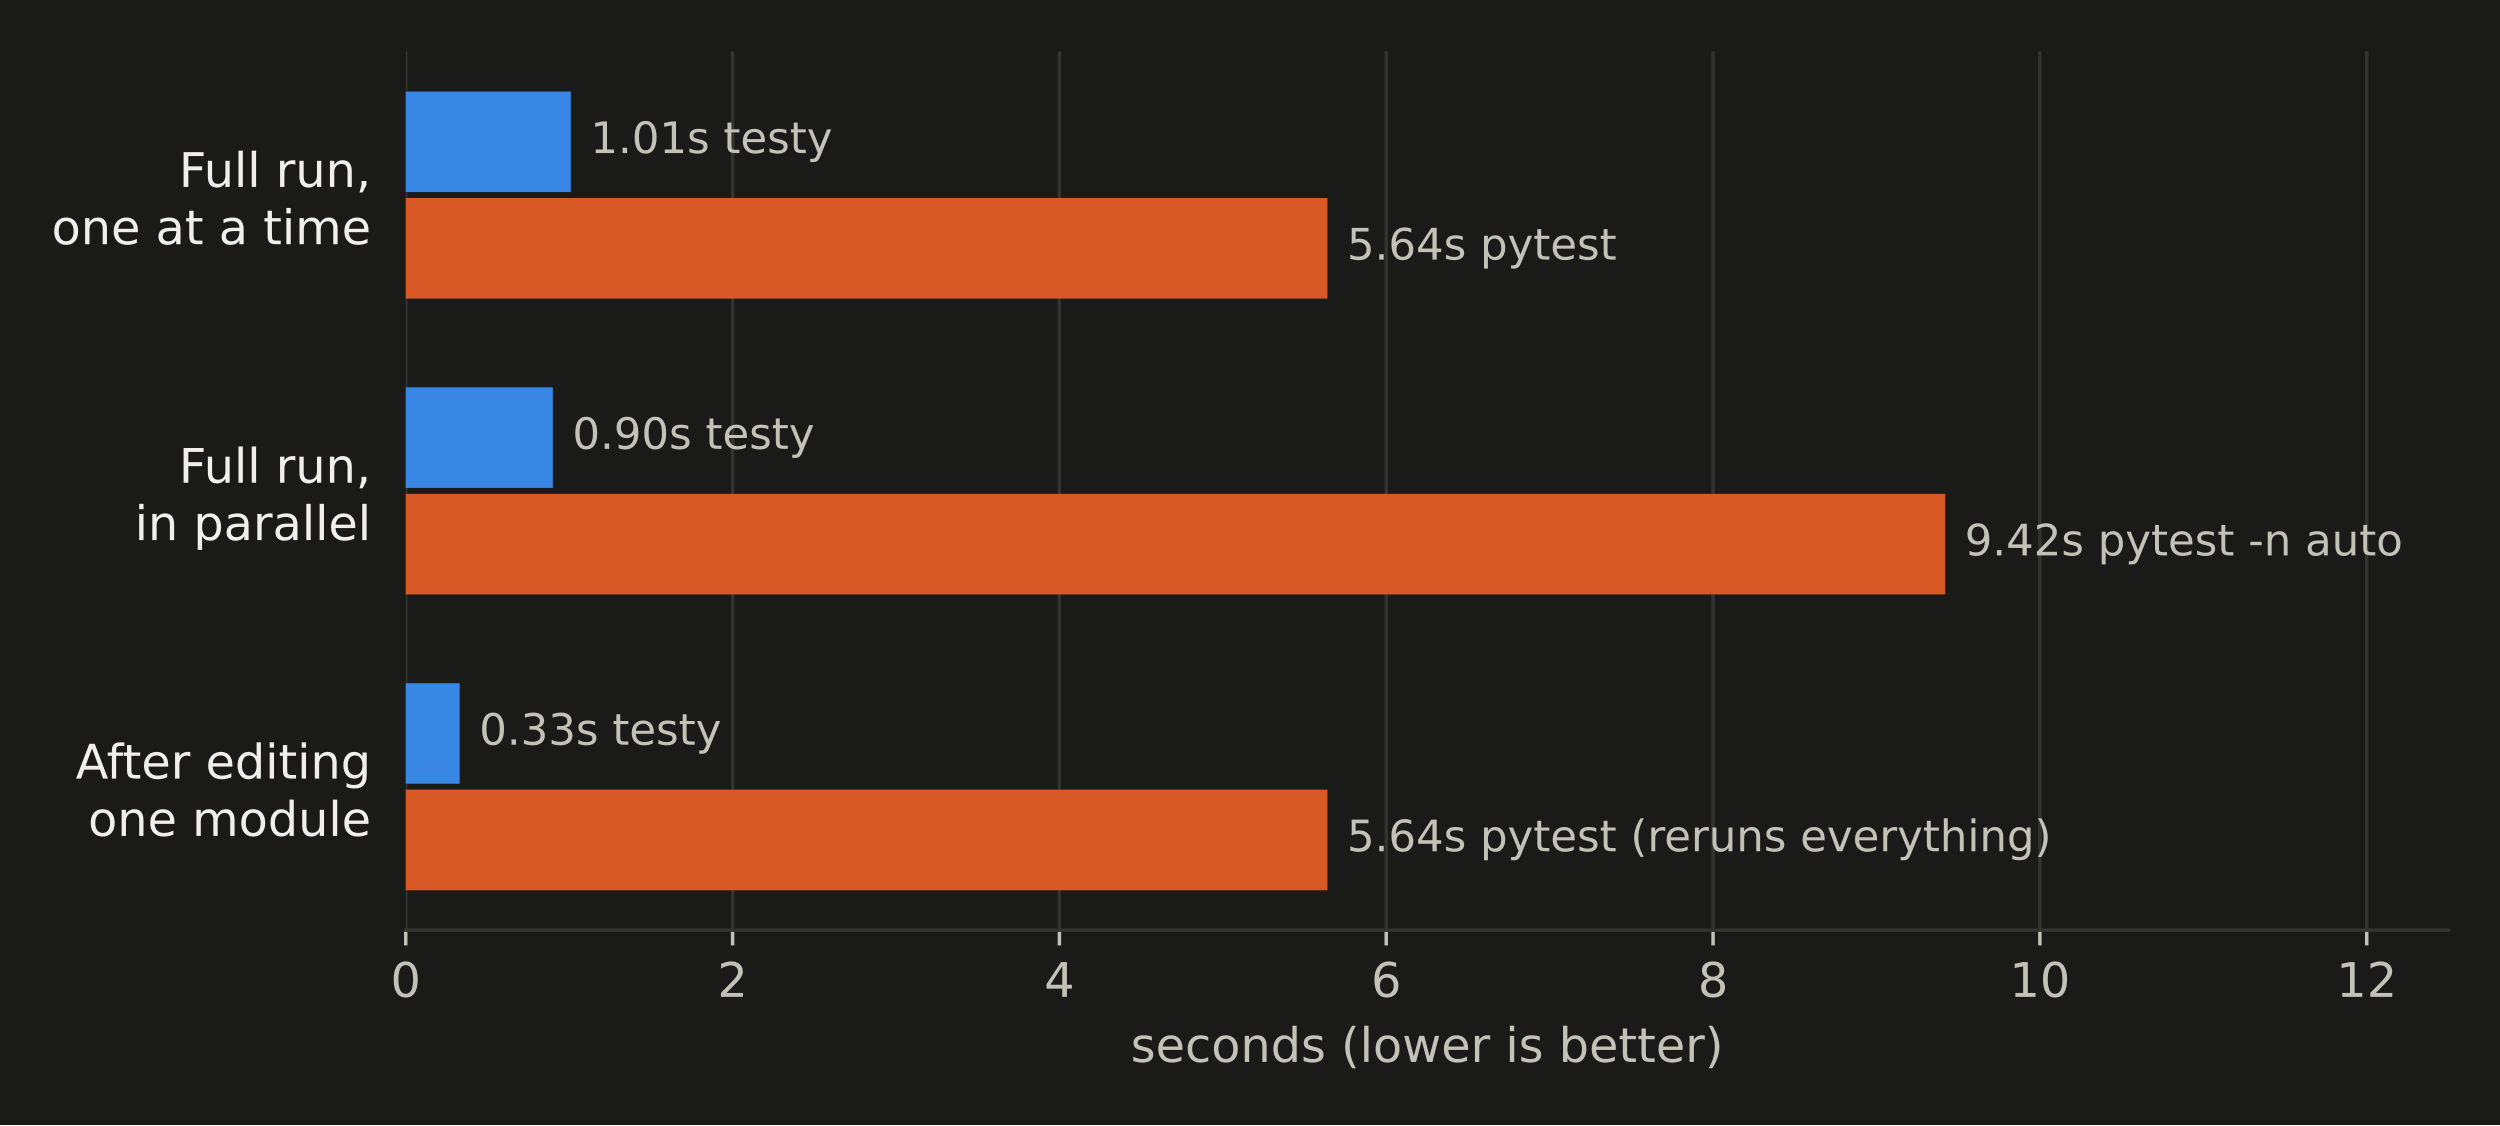
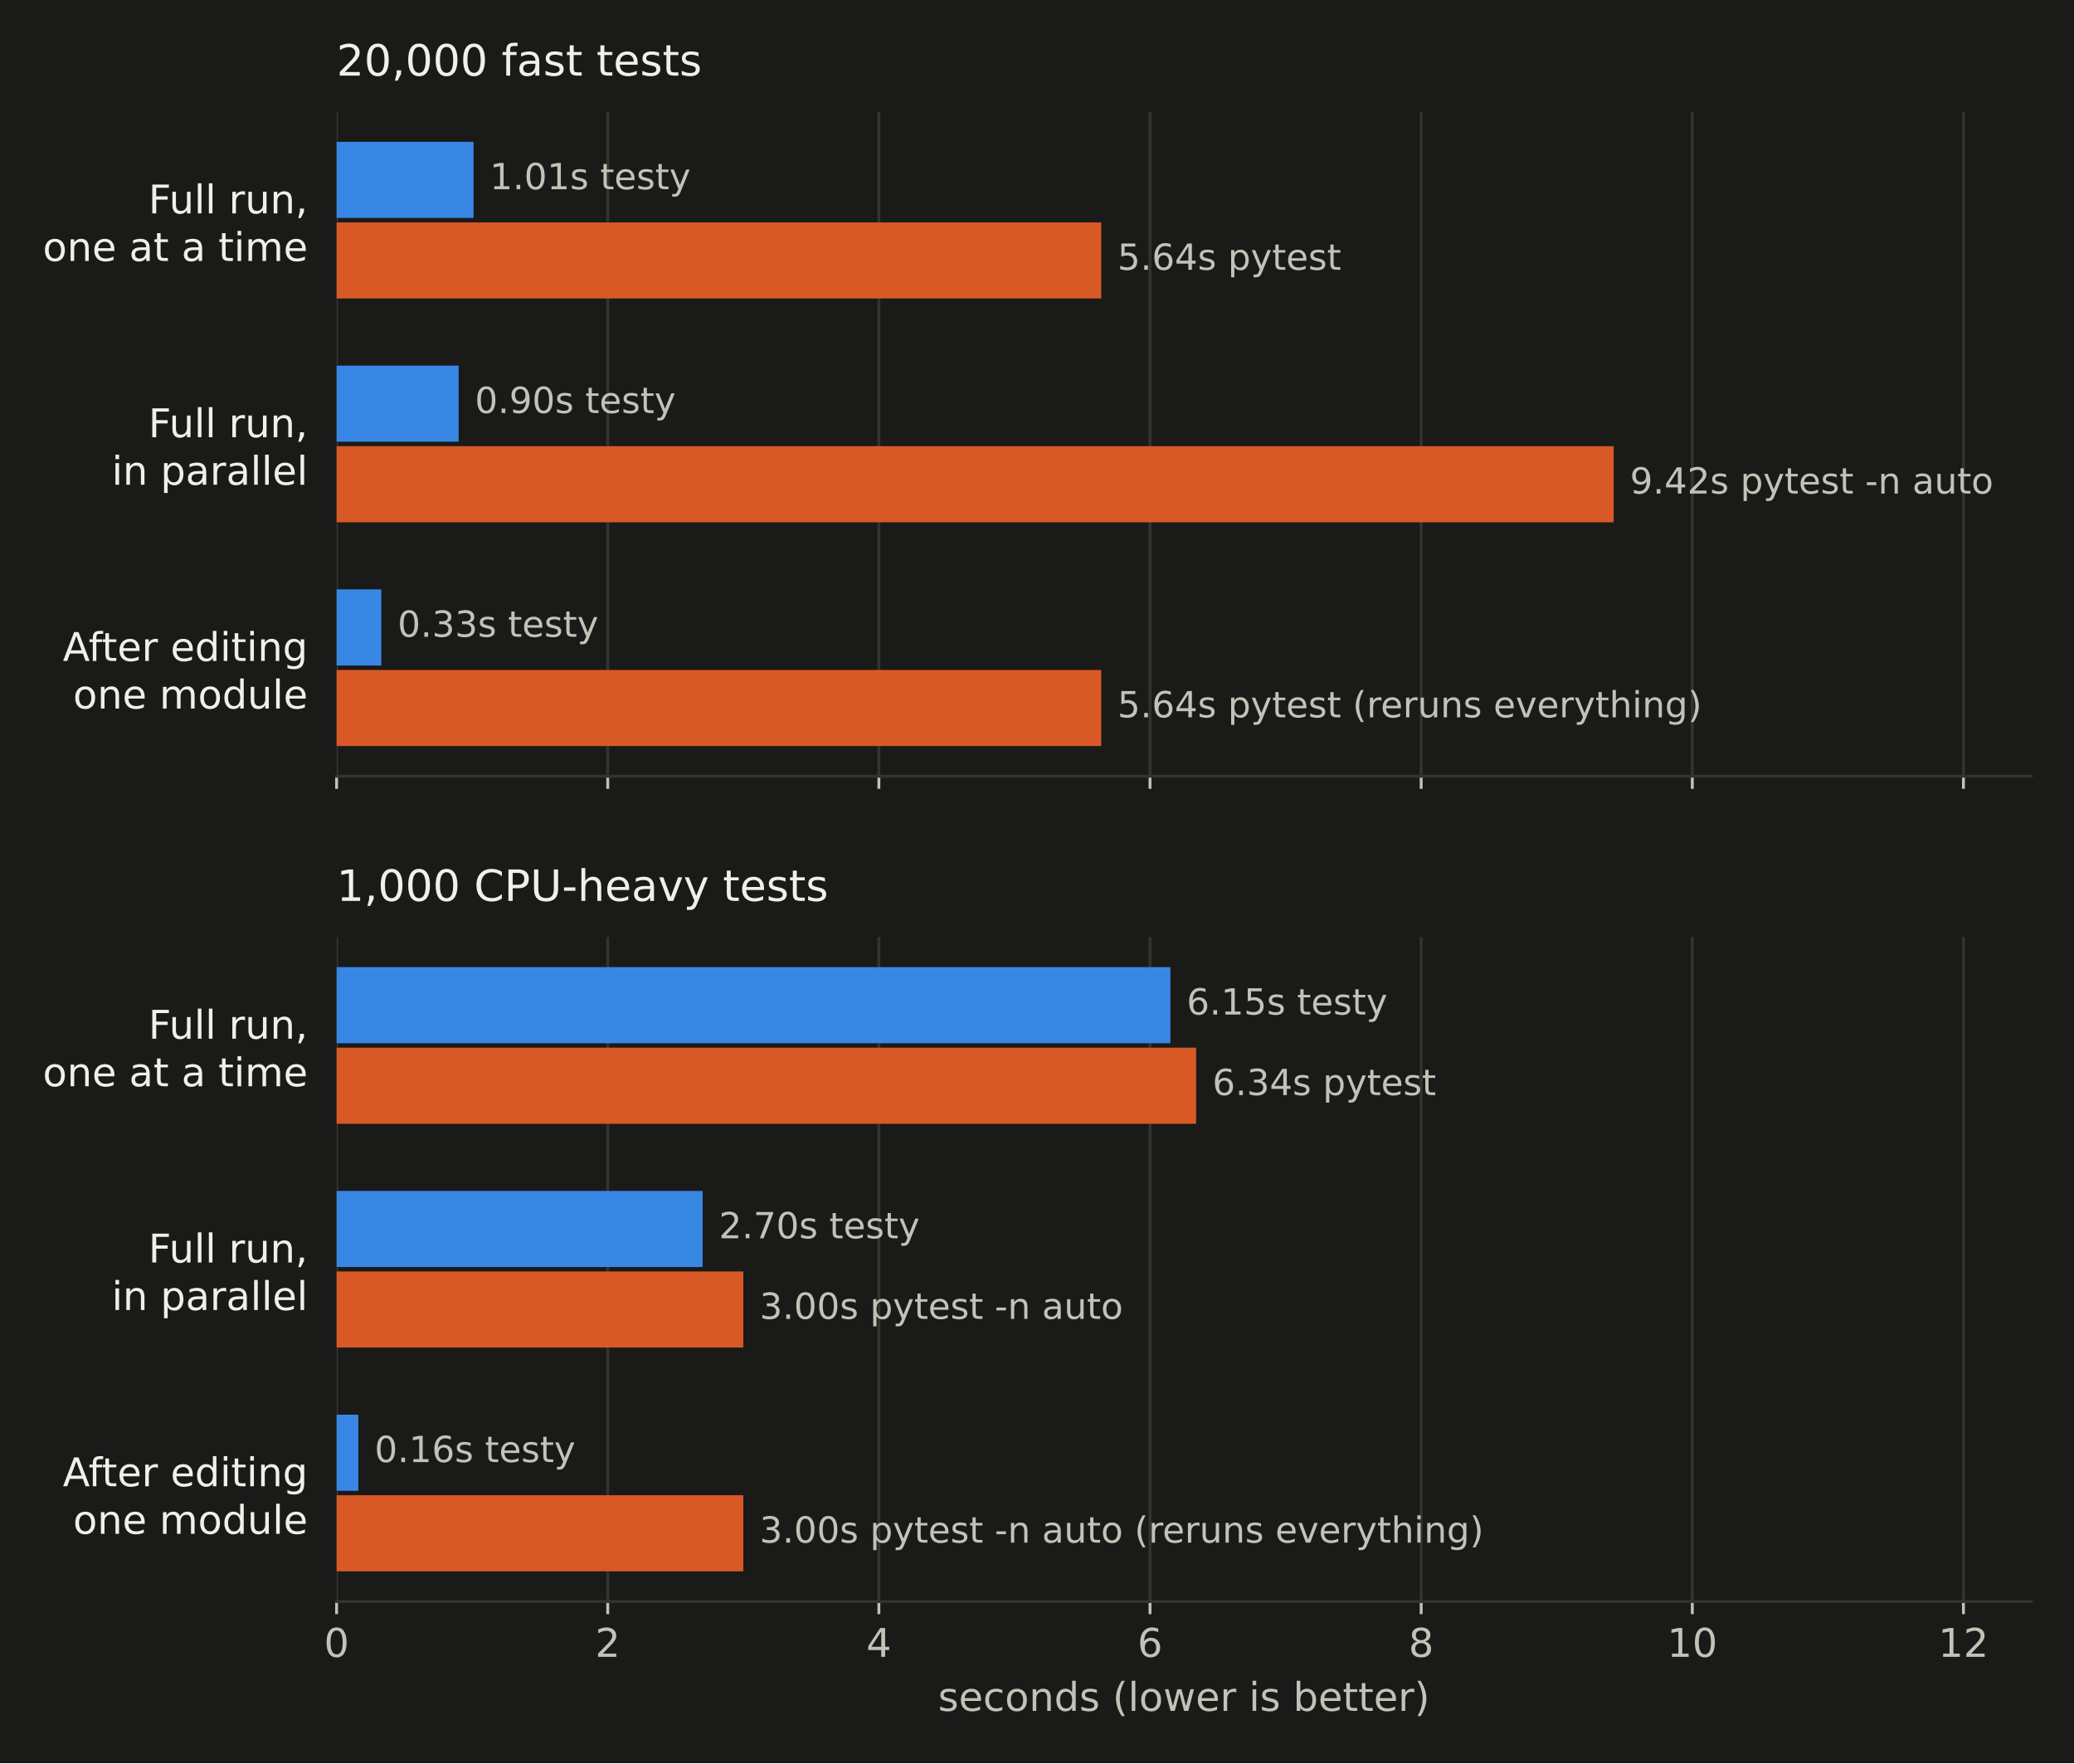
- <svg xmlns="http://www.w3.org/2000/svg" xmlns:xlink="http://www.w3.org/1999/xlink" width="576pt" height="259.2pt" viewBox="0 0 576 259.2" version="1.1">
+ <svg xmlns="http://www.w3.org/2000/svg" xmlns:xlink="http://www.w3.org/1999/xlink" width="576pt" height="489.6pt" viewBox="0 0 576 489.6" version="1.1">
  <defs>
    <style type="text/css">*{stroke-linejoin: round; stroke-linecap: butt}</style>
  </defs>
  <g id="figure_1">
    <g id="patch_1">
-       <path d="M 0 259.2  L 576 259.2  L 576 0  L 0 0  z " style="fill: #1a1a19" />
+       <path d="M 0 489.6  L 576 489.6  L 576 0  L 0 0  z " style="fill: #1a1a19" />
    </g>
    <g id="axes_1">
      <g id="patch_2">
-         <path d="M 93.484 214.319  L 564.12 214.319  L 564.12 11.88  L 93.484 11.88  z " style="fill: #1a1a19" />
+         <path d="M 93.484 215.55  L 564.12 215.55  L 564.12 30.998  L 93.484 30.998  z " style="fill: #1a1a19" />
      </g>
      <g id="matplotlib.axis_1">
        <g id="xtick_1">
          <g id="line2d_1">
-             <path d="M 93.484 214.319  L 93.484 11.88  " clip-path="url(#p49cd004c98)" style="fill: none; stroke: #33332f; stroke-width: 0.8; stroke-linecap: square" />
+             <path d="M 93.484 215.55  L 93.484 30.998  " clip-path="url(#p1c59a4aa34)" style="fill: none; stroke: #33332f; stroke-width: 0.8; stroke-linecap: square" />
          </g>
          <g id="line2d_2">
            <defs>
-               <path id="mac61aff2ef" d="M 0 0  L 0 3.5  " style="stroke: #c3c2b7; stroke-width: 0.8" />
+               <path id="m55937e5827" d="M 0 0  L 0 3.5  " style="stroke: #c3c2b7; stroke-width: 0.8" />
            </defs>
            <g>
-               <use xlink:href="#mac61aff2ef" x="93.484" y="214.319" style="fill: #c3c2b7; stroke: #c3c2b7; stroke-width: 0.8" />
-             </g>
-           </g>
-           <g id="text_1">
-             <text style="font-size: 11px; font-family: 'DejaVu Sans', 'Bitstream Vera Sans', 'Computer Modern Sans Serif', 'Lucida Grande', 'Verdana', 'Geneva', 'Lucid', 'Arial', 'Helvetica', 'Avant Garde', sans-serif; text-anchor: middle; fill: #c3c2b7" x="93.484" y="229.677" transform="rotate(-0 93.48375 229.6766)">0</text>
+               <use xlink:href="#m55937e5827" x="93.484" y="215.55" style="fill: #c3c2b7; stroke: #c3c2b7; stroke-width: 0.8" />
+             </g>
          </g>
        </g>
        <g id="xtick_2">
          <g id="line2d_3">
-             <path d="M 168.786 214.319  L 168.786 11.88  " clip-path="url(#p49cd004c98)" style="fill: none; stroke: #33332f; stroke-width: 0.8; stroke-linecap: square" />
+             <path d="M 168.786 215.55  L 168.786 30.998  " clip-path="url(#p1c59a4aa34)" style="fill: none; stroke: #33332f; stroke-width: 0.8; stroke-linecap: square" />
          </g>
          <g id="line2d_4">
            <g>
-               <use xlink:href="#mac61aff2ef" x="168.786" y="214.319" style="fill: #c3c2b7; stroke: #c3c2b7; stroke-width: 0.8" />
-             </g>
-           </g>
-           <g id="text_2">
-             <text style="font-size: 11px; font-family: 'DejaVu Sans', 'Bitstream Vera Sans', 'Computer Modern Sans Serif', 'Lucida Grande', 'Verdana', 'Geneva', 'Lucid', 'Arial', 'Helvetica', 'Avant Garde', sans-serif; text-anchor: middle; fill: #c3c2b7" x="168.786" y="229.677" transform="rotate(-0 168.7856 229.6766)">2</text>
+               <use xlink:href="#m55937e5827" x="168.786" y="215.55" style="fill: #c3c2b7; stroke: #c3c2b7; stroke-width: 0.8" />
+             </g>
          </g>
        </g>
        <g id="xtick_3">
          <g id="line2d_5">
-             <path d="M 244.087 214.319  L 244.087 11.88  " clip-path="url(#p49cd004c98)" style="fill: none; stroke: #33332f; stroke-width: 0.8; stroke-linecap: square" />
+             <path d="M 244.087 215.55  L 244.087 30.998  " clip-path="url(#p1c59a4aa34)" style="fill: none; stroke: #33332f; stroke-width: 0.8; stroke-linecap: square" />
          </g>
          <g id="line2d_6">
            <g>
-               <use xlink:href="#mac61aff2ef" x="244.087" y="214.319" style="fill: #c3c2b7; stroke: #c3c2b7; stroke-width: 0.8" />
-             </g>
-           </g>
-           <g id="text_3">
-             <text style="font-size: 11px; font-family: 'DejaVu Sans', 'Bitstream Vera Sans', 'Computer Modern Sans Serif', 'Lucida Grande', 'Verdana', 'Geneva', 'Lucid', 'Arial', 'Helvetica', 'Avant Garde', sans-serif; text-anchor: middle; fill: #c3c2b7" x="244.087" y="229.677" transform="rotate(-0 244.0873 229.6766)">4</text>
+               <use xlink:href="#m55937e5827" x="244.087" y="215.55" style="fill: #c3c2b7; stroke: #c3c2b7; stroke-width: 0.8" />
+             </g>
          </g>
        </g>
        <g id="xtick_4">
          <g id="line2d_7">
-             <path d="M 319.389 214.319  L 319.389 11.88  " clip-path="url(#p49cd004c98)" style="fill: none; stroke: #33332f; stroke-width: 0.8; stroke-linecap: square" />
+             <path d="M 319.389 215.55  L 319.389 30.998  " clip-path="url(#p1c59a4aa34)" style="fill: none; stroke: #33332f; stroke-width: 0.8; stroke-linecap: square" />
          </g>
          <g id="line2d_8">
            <g>
-               <use xlink:href="#mac61aff2ef" x="319.389" y="214.319" style="fill: #c3c2b7; stroke: #c3c2b7; stroke-width: 0.8" />
-             </g>
-           </g>
-           <g id="text_4">
-             <text style="font-size: 11px; font-family: 'DejaVu Sans', 'Bitstream Vera Sans', 'Computer Modern Sans Serif', 'Lucida Grande', 'Verdana', 'Geneva', 'Lucid', 'Arial', 'Helvetica', 'Avant Garde', sans-serif; text-anchor: middle; fill: #c3c2b7" x="319.389" y="229.677" transform="rotate(-0 319.3891 229.6766)">6</text>
+               <use xlink:href="#m55937e5827" x="319.389" y="215.55" style="fill: #c3c2b7; stroke: #c3c2b7; stroke-width: 0.8" />
+             </g>
          </g>
        </g>
        <g id="xtick_5">
          <g id="line2d_9">
-             <path d="M 394.691 214.319  L 394.691 11.88  " clip-path="url(#p49cd004c98)" style="fill: none; stroke: #33332f; stroke-width: 0.8; stroke-linecap: square" />
+             <path d="M 394.691 215.55  L 394.691 30.998  " clip-path="url(#p1c59a4aa34)" style="fill: none; stroke: #33332f; stroke-width: 0.8; stroke-linecap: square" />
          </g>
          <g id="line2d_10">
            <g>
-               <use xlink:href="#mac61aff2ef" x="394.691" y="214.319" style="fill: #c3c2b7; stroke: #c3c2b7; stroke-width: 0.8" />
-             </g>
-           </g>
-           <g id="text_5">
-             <text style="font-size: 11px; font-family: 'DejaVu Sans', 'Bitstream Vera Sans', 'Computer Modern Sans Serif', 'Lucida Grande', 'Verdana', 'Geneva', 'Lucid', 'Arial', 'Helvetica', 'Avant Garde', sans-serif; text-anchor: middle; fill: #c3c2b7" x="394.691" y="229.677" transform="rotate(-0 394.6909 229.6766)">8</text>
+               <use xlink:href="#m55937e5827" x="394.691" y="215.55" style="fill: #c3c2b7; stroke: #c3c2b7; stroke-width: 0.8" />
+             </g>
          </g>
        </g>
        <g id="xtick_6">
          <g id="line2d_11">
-             <path d="M 469.993 214.319  L 469.993 11.88  " clip-path="url(#p49cd004c98)" style="fill: none; stroke: #33332f; stroke-width: 0.8; stroke-linecap: square" />
+             <path d="M 469.993 215.55  L 469.993 30.998  " clip-path="url(#p1c59a4aa34)" style="fill: none; stroke: #33332f; stroke-width: 0.8; stroke-linecap: square" />
          </g>
          <g id="line2d_12">
            <g>
-               <use xlink:href="#mac61aff2ef" x="469.993" y="214.319" style="fill: #c3c2b7; stroke: #c3c2b7; stroke-width: 0.8" />
-             </g>
-           </g>
-           <g id="text_6">
-             <text style="font-size: 11px; font-family: 'DejaVu Sans', 'Bitstream Vera Sans', 'Computer Modern Sans Serif', 'Lucida Grande', 'Verdana', 'Geneva', 'Lucid', 'Arial', 'Helvetica', 'Avant Garde', sans-serif; text-anchor: middle; fill: #c3c2b7" x="469.993" y="229.677" transform="rotate(-0 469.9928 229.6766)">10</text>
+               <use xlink:href="#m55937e5827" x="469.993" y="215.55" style="fill: #c3c2b7; stroke: #c3c2b7; stroke-width: 0.8" />
+             </g>
          </g>
        </g>
        <g id="xtick_7">
          <g id="line2d_13">
-             <path d="M 545.295 214.319  L 545.295 11.88  " clip-path="url(#p49cd004c98)" style="fill: none; stroke: #33332f; stroke-width: 0.8; stroke-linecap: square" />
+             <path d="M 545.295 215.55  L 545.295 30.998  " clip-path="url(#p1c59a4aa34)" style="fill: none; stroke: #33332f; stroke-width: 0.8; stroke-linecap: square" />
          </g>
          <g id="line2d_14">
            <g>
-               <use xlink:href="#mac61aff2ef" x="545.295" y="214.319" style="fill: #c3c2b7; stroke: #c3c2b7; stroke-width: 0.8" />
-             </g>
-           </g>
-           <g id="text_7">
-             <text style="font-size: 11px; font-family: 'DejaVu Sans', 'Bitstream Vera Sans', 'Computer Modern Sans Serif', 'Lucida Grande', 'Verdana', 'Geneva', 'Lucid', 'Arial', 'Helvetica', 'Avant Garde', sans-serif; text-anchor: middle; fill: #c3c2b7" x="545.295" y="229.677" transform="rotate(-0 545.2945 229.6766)">12</text>
-           </g>
-         </g>
-         <g id="text_8">
-           <text style="font-size: 11px; font-family: 'DejaVu Sans', 'Bitstream Vera Sans', 'Computer Modern Sans Serif', 'Lucida Grande', 'Verdana', 'Geneva', 'Lucid', 'Arial', 'Helvetica', 'Avant Garde', sans-serif; text-anchor: middle; fill: #c3c2b7" x="328.802" y="244.677" transform="rotate(-0 328.8019 244.6774)">seconds (lower is better)</text>
+               <use xlink:href="#m55937e5827" x="545.295" y="215.55" style="fill: #c3c2b7; stroke: #c3c2b7; stroke-width: 0.8" />
+             </g>
+           </g>
        </g>
      </g>
      <g id="matplotlib.axis_2">
        <g id="ytick_1">
          <g id="line2d_15" />
-           <g id="text_9">
-             <text style="font-size: 11px; font-family: 'DejaVu Sans', 'Bitstream Vera Sans', 'Computer Modern Sans Serif', 'Lucida Grande', 'Verdana', 'Geneva', 'Lucid', 'Arial', 'Helvetica', 'Avant Garde', sans-serif; fill: #f0efec" transform="translate(41.21906 43.06642)">Full run,</text>
-             <text style="font-size: 11px; font-family: 'DejaVu Sans', 'Bitstream Vera Sans', 'Computer Modern Sans Serif', 'Lucida Grande', 'Verdana', 'Geneva', 'Lucid', 'Arial', 'Helvetica', 'Avant Garde', sans-serif; fill: #f0efec" transform="translate(11.88 56.26942)">one at a time</text>
+           <g id="text_1">
+             <text style="font-size: 11px; font-family: 'DejaVu Sans', 'Bitstream Vera Sans', 'Computer Modern Sans Serif', 'Lucida Grande', 'Verdana', 'Geneva', 'Lucid', 'Arial', 'Helvetica', 'Avant Garde', sans-serif; fill: #f0efec" transform="translate(41.21906 59.26349)">Full run,</text>
+             <text style="font-size: 11px; font-family: 'DejaVu Sans', 'Bitstream Vera Sans', 'Computer Modern Sans Serif', 'Lucida Grande', 'Verdana', 'Geneva', 'Lucid', 'Arial', 'Helvetica', 'Avant Garde', sans-serif; fill: #f0efec" transform="translate(11.88 72.4665)">one at a time</text>
          </g>
        </g>
        <g id="ytick_2">
          <g id="line2d_16" />
-           <g id="text_10">
-             <text style="font-size: 11px; font-family: 'DejaVu Sans', 'Bitstream Vera Sans', 'Computer Modern Sans Serif', 'Lucida Grande', 'Verdana', 'Geneva', 'Lucid', 'Arial', 'Helvetica', 'Avant Garde', sans-serif; fill: #f0efec" transform="translate(41.21906 111.2277)">Full run,</text>
-             <text style="font-size: 11px; font-family: 'DejaVu Sans', 'Bitstream Vera Sans', 'Computer Modern Sans Serif', 'Lucida Grande', 'Verdana', 'Geneva', 'Lucid', 'Arial', 'Helvetica', 'Avant Garde', sans-serif; fill: #f0efec" transform="translate(31.03719 124.4308)">in parallel</text>
+           <g id="text_2">
+             <text style="font-size: 11px; font-family: 'DejaVu Sans', 'Bitstream Vera Sans', 'Computer Modern Sans Serif', 'Lucida Grande', 'Verdana', 'Geneva', 'Lucid', 'Arial', 'Helvetica', 'Avant Garde', sans-serif; fill: #f0efec" transform="translate(41.21906 121.402)">Full run,</text>
+             <text style="font-size: 11px; font-family: 'DejaVu Sans', 'Bitstream Vera Sans', 'Computer Modern Sans Serif', 'Lucida Grande', 'Verdana', 'Geneva', 'Lucid', 'Arial', 'Helvetica', 'Avant Garde', sans-serif; fill: #f0efec" transform="translate(31.03719 134.605)">in parallel</text>
          </g>
        </g>
        <g id="ytick_3">
          <g id="line2d_17" />
+           <g id="text_3">
+             <text style="font-size: 11px; font-family: 'DejaVu Sans', 'Bitstream Vera Sans', 'Computer Modern Sans Serif', 'Lucida Grande', 'Verdana', 'Geneva', 'Lucid', 'Arial', 'Helvetica', 'Avant Garde', sans-serif; fill: #f0efec" transform="translate(17.44187 183.5406)">After editing</text>
+             <text style="font-size: 11px; font-family: 'DejaVu Sans', 'Bitstream Vera Sans', 'Computer Modern Sans Serif', 'Lucida Grande', 'Verdana', 'Geneva', 'Lucid', 'Arial', 'Helvetica', 'Avant Garde', sans-serif; fill: #f0efec" transform="translate(20.29328 196.7436)">one module</text>
+           </g>
+         </g>
+       </g>
+       <g id="patch_3">
+         <path d="M 93.484 39.387  L 131.511 39.387  L 131.511 60.514  L 93.484 60.514  z " clip-path="url(#p1c59a4aa34)" style="fill: #3987e5" />
+       </g>
+       <g id="patch_4">
+         <path d="M 93.484 61.757  L 305.835 61.757  L 305.835 82.884  L 93.484 82.884  z " clip-path="url(#p1c59a4aa34)" style="fill: #d95926" />
+       </g>
+       <g id="patch_5">
+         <path d="M 93.484 101.525  L 127.37 101.525  L 127.37 122.652  L 93.484 122.652  z " clip-path="url(#p1c59a4aa34)" style="fill: #3987e5" />
+       </g>
+       <g id="patch_6">
+         <path d="M 93.484 123.895  L 448.155 123.895  L 448.155 145.022  L 93.484 145.022  z " clip-path="url(#p1c59a4aa34)" style="fill: #d95926" />
+       </g>
+       <g id="patch_7">
+         <path d="M 93.484 163.664  L 105.909 163.664  L 105.909 184.791  L 93.484 184.791  z " clip-path="url(#p1c59a4aa34)" style="fill: #3987e5" />
+       </g>
+       <g id="patch_8">
+         <path d="M 93.484 186.034  L 305.835 186.034  L 305.835 207.161  L 93.484 207.161  z " clip-path="url(#p1c59a4aa34)" style="fill: #d95926" />
+       </g>
+       <g id="patch_9">
+         <path d="M 93.484 215.55  L 564.12 215.55  " style="fill: none; stroke: #33332f; stroke-width: 0.8; stroke-linejoin: miter; stroke-linecap: square" />
+       </g>
+       <g id="text_4">
+         <text style="font-size: 10px; font-family: 'DejaVu Sans', 'Bitstream Vera Sans', 'Computer Modern Sans Serif', 'Lucida Grande', 'Verdana', 'Geneva', 'Lucid', 'Arial', 'Helvetica', 'Avant Garde', sans-serif; text-anchor: start; fill: #c3c2b7" x="136.029" y="52.548" transform="rotate(-0 136.0293 52.54803)">1.01s  testy</text>
+       </g>
+       <g id="text_5">
+         <text style="font-size: 10px; font-family: 'DejaVu Sans', 'Bitstream Vera Sans', 'Computer Modern Sans Serif', 'Lucida Grande', 'Verdana', 'Geneva', 'Lucid', 'Arial', 'Helvetica', 'Avant Garde', sans-serif; text-anchor: start; fill: #c3c2b7" x="310.353" y="74.918" transform="rotate(-0 310.3529 74.91791)">5.64s  pytest</text>
+       </g>
+       <g id="text_6">
+         <text style="font-size: 10px; font-family: 'DejaVu Sans', 'Bitstream Vera Sans', 'Computer Modern Sans Serif', 'Lucida Grande', 'Verdana', 'Geneva', 'Lucid', 'Arial', 'Helvetica', 'Avant Garde', sans-serif; text-anchor: start; fill: #c3c2b7" x="131.888" y="114.687" transform="rotate(-0 131.8877 114.6866)">0.90s  testy</text>
+       </g>
+       <g id="text_7">
+         <text style="font-size: 10px; font-family: 'DejaVu Sans', 'Bitstream Vera Sans', 'Computer Modern Sans Serif', 'Lucida Grande', 'Verdana', 'Geneva', 'Lucid', 'Arial', 'Helvetica', 'Avant Garde', sans-serif; text-anchor: start; fill: #c3c2b7" x="452.673" y="137.056" transform="rotate(-0 452.6733 137.0564)">9.42s  pytest -n auto</text>
+       </g>
+       <g id="text_8">
+         <text style="font-size: 10px; font-family: 'DejaVu Sans', 'Bitstream Vera Sans', 'Computer Modern Sans Serif', 'Lucida Grande', 'Verdana', 'Geneva', 'Lucid', 'Arial', 'Helvetica', 'Avant Garde', sans-serif; text-anchor: start; fill: #c3c2b7" x="110.427" y="176.825" transform="rotate(-0 110.4267 176.8251)">0.33s  testy</text>
+       </g>
+       <g id="text_9">
+         <text style="font-size: 10px; font-family: 'DejaVu Sans', 'Bitstream Vera Sans', 'Computer Modern Sans Serif', 'Lucida Grande', 'Verdana', 'Geneva', 'Lucid', 'Arial', 'Helvetica', 'Avant Garde', sans-serif; text-anchor: start; fill: #c3c2b7" x="310.353" y="199.195" transform="rotate(-0 310.3529 199.1954)">5.64s  pytest (reruns everything)</text>
+       </g>
+       <g id="text_10">
+         <text style="font-size: 12px; font-family: 'DejaVu Sans', 'Bitstream Vera Sans', 'Computer Modern Sans Serif', 'Lucida Grande', 'Verdana', 'Geneva', 'Lucid', 'Arial', 'Helvetica', 'Avant Garde', sans-serif; text-anchor: start; fill: #f0efec" x="93.484" y="20.998" transform="rotate(-0 93.48375 20.99813)">20,000 fast tests</text>
+       </g>
+     </g>
+     <g id="axes_2">
+       <g id="patch_10">
+         <path d="M 93.484 444.719  L 564.12 444.719  L 564.12 260.168  L 93.484 260.168  z " style="fill: #1a1a19" />
+       </g>
+       <g id="matplotlib.axis_3">
+         <g id="xtick_8">
+           <g id="line2d_18">
+             <path d="M 93.484 444.719  L 93.484 260.168  " clip-path="url(#p26742d759c)" style="fill: none; stroke: #33332f; stroke-width: 0.8; stroke-linecap: square" />
+           </g>
+           <g id="line2d_19">
+             <g>
+               <use xlink:href="#m55937e5827" x="93.484" y="444.719" style="fill: #c3c2b7; stroke: #c3c2b7; stroke-width: 0.8" />
+             </g>
+           </g>
          <g id="text_11">
-             <text style="font-size: 11px; font-family: 'DejaVu Sans', 'Bitstream Vera Sans', 'Computer Modern Sans Serif', 'Lucida Grande', 'Verdana', 'Geneva', 'Lucid', 'Arial', 'Helvetica', 'Avant Garde', sans-serif; fill: #f0efec" transform="translate(17.44187 179.3891)">After editing</text>
-             <text style="font-size: 11px; font-family: 'DejaVu Sans', 'Bitstream Vera Sans', 'Computer Modern Sans Serif', 'Lucida Grande', 'Verdana', 'Geneva', 'Lucid', 'Arial', 'Helvetica', 'Avant Garde', sans-serif; fill: #f0efec" transform="translate(20.29328 192.5921)">one module</text>
-           </g>
-         </g>
-       </g>
-       <g id="patch_3">
-         <path d="M 93.484 21.082  L 131.511 21.082  L 131.511 44.257  L 93.484 44.257  z " clip-path="url(#p49cd004c98)" style="fill: #3987e5" />
-       </g>
-       <g id="patch_4">
-         <path d="M 93.484 45.62  L 305.835 45.62  L 305.835 68.795  L 93.484 68.795  z " clip-path="url(#p49cd004c98)" style="fill: #d95926" />
-       </g>
-       <g id="patch_5">
-         <path d="M 93.484 89.243  L 127.37 89.243  L 127.37 112.418  L 93.484 112.418  z " clip-path="url(#p49cd004c98)" style="fill: #3987e5" />
-       </g>
-       <g id="patch_6">
-         <path d="M 93.484 113.781  L 448.155 113.781  L 448.155 136.956  L 93.484 136.956  z " clip-path="url(#p49cd004c98)" style="fill: #d95926" />
-       </g>
-       <g id="patch_7">
-         <path d="M 93.484 157.404  L 105.909 157.404  L 105.909 180.579  L 93.484 180.579  z " clip-path="url(#p49cd004c98)" style="fill: #3987e5" />
-       </g>
-       <g id="patch_8">
-         <path d="M 93.484 181.943  L 305.835 181.943  L 305.835 205.117  L 93.484 205.117  z " clip-path="url(#p49cd004c98)" style="fill: #d95926" />
-       </g>
-       <g id="patch_9">
-         <path d="M 93.484 214.319  L 564.12 214.319  " style="fill: none; stroke: #33332f; stroke-width: 0.8; stroke-linejoin: miter; stroke-linecap: square" />
-       </g>
-       <g id="text_12">
-         <text style="font-size: 10px; font-family: 'DejaVu Sans', 'Bitstream Vera Sans', 'Computer Modern Sans Serif', 'Lucida Grande', 'Verdana', 'Geneva', 'Lucid', 'Arial', 'Helvetica', 'Avant Garde', sans-serif; text-anchor: start; fill: #c3c2b7" x="136.029" y="35.267" transform="rotate(-0 136.0293 35.26686)">1.01s  testy</text>
-       </g>
-       <g id="text_13">
-         <text style="font-size: 10px; font-family: 'DejaVu Sans', 'Bitstream Vera Sans', 'Computer Modern Sans Serif', 'Lucida Grande', 'Verdana', 'Geneva', 'Lucid', 'Arial', 'Helvetica', 'Avant Garde', sans-serif; text-anchor: start; fill: #c3c2b7" x="310.353" y="59.805" transform="rotate(-0 310.3529 59.80494)">5.64s  pytest</text>
-       </g>
-       <g id="text_14">
-         <text style="font-size: 10px; font-family: 'DejaVu Sans', 'Bitstream Vera Sans', 'Computer Modern Sans Serif', 'Lucida Grande', 'Verdana', 'Geneva', 'Lucid', 'Arial', 'Helvetica', 'Avant Garde', sans-serif; text-anchor: start; fill: #c3c2b7" x="131.888" y="103.428" transform="rotate(-0 131.8877 103.4282)">0.90s  testy</text>
-       </g>
-       <g id="text_15">
-         <text style="font-size: 10px; font-family: 'DejaVu Sans', 'Bitstream Vera Sans', 'Computer Modern Sans Serif', 'Lucida Grande', 'Verdana', 'Geneva', 'Lucid', 'Arial', 'Helvetica', 'Avant Garde', sans-serif; text-anchor: start; fill: #c3c2b7" x="452.673" y="127.966" transform="rotate(-0 452.6733 127.9663)">9.42s  pytest -n auto</text>
-       </g>
-       <g id="text_16">
-         <text style="font-size: 10px; font-family: 'DejaVu Sans', 'Bitstream Vera Sans', 'Computer Modern Sans Serif', 'Lucida Grande', 'Verdana', 'Geneva', 'Lucid', 'Arial', 'Helvetica', 'Avant Garde', sans-serif; text-anchor: start; fill: #c3c2b7" x="110.427" y="171.59" transform="rotate(-0 110.4267 171.5895)">0.33s  testy</text>
-       </g>
-       <g id="text_17">
-         <text style="font-size: 10px; font-family: 'DejaVu Sans', 'Bitstream Vera Sans', 'Computer Modern Sans Serif', 'Lucida Grande', 'Verdana', 'Geneva', 'Lucid', 'Arial', 'Helvetica', 'Avant Garde', sans-serif; text-anchor: start; fill: #c3c2b7" x="310.353" y="196.128" transform="rotate(-0 310.3529 196.128)">5.64s  pytest (reruns everything)</text>
+             <text style="font-size: 11px; font-family: 'DejaVu Sans', 'Bitstream Vera Sans', 'Computer Modern Sans Serif', 'Lucida Grande', 'Verdana', 'Geneva', 'Lucid', 'Arial', 'Helvetica', 'Avant Garde', sans-serif; text-anchor: middle; fill: #c3c2b7" x="93.484" y="460.077" transform="rotate(-0 93.48375 460.0766)">0</text>
+           </g>
+         </g>
+         <g id="xtick_9">
+           <g id="line2d_20">
+             <path d="M 168.786 444.719  L 168.786 260.168  " clip-path="url(#p26742d759c)" style="fill: none; stroke: #33332f; stroke-width: 0.8; stroke-linecap: square" />
+           </g>
+           <g id="line2d_21">
+             <g>
+               <use xlink:href="#m55937e5827" x="168.786" y="444.719" style="fill: #c3c2b7; stroke: #c3c2b7; stroke-width: 0.8" />
+             </g>
+           </g>
+           <g id="text_12">
+             <text style="font-size: 11px; font-family: 'DejaVu Sans', 'Bitstream Vera Sans', 'Computer Modern Sans Serif', 'Lucida Grande', 'Verdana', 'Geneva', 'Lucid', 'Arial', 'Helvetica', 'Avant Garde', sans-serif; text-anchor: middle; fill: #c3c2b7" x="168.786" y="460.077" transform="rotate(-0 168.7856 460.0766)">2</text>
+           </g>
+         </g>
+         <g id="xtick_10">
+           <g id="line2d_22">
+             <path d="M 244.087 444.719  L 244.087 260.168  " clip-path="url(#p26742d759c)" style="fill: none; stroke: #33332f; stroke-width: 0.8; stroke-linecap: square" />
+           </g>
+           <g id="line2d_23">
+             <g>
+               <use xlink:href="#m55937e5827" x="244.087" y="444.719" style="fill: #c3c2b7; stroke: #c3c2b7; stroke-width: 0.8" />
+             </g>
+           </g>
+           <g id="text_13">
+             <text style="font-size: 11px; font-family: 'DejaVu Sans', 'Bitstream Vera Sans', 'Computer Modern Sans Serif', 'Lucida Grande', 'Verdana', 'Geneva', 'Lucid', 'Arial', 'Helvetica', 'Avant Garde', sans-serif; text-anchor: middle; fill: #c3c2b7" x="244.087" y="460.077" transform="rotate(-0 244.0873 460.0766)">4</text>
+           </g>
+         </g>
+         <g id="xtick_11">
+           <g id="line2d_24">
+             <path d="M 319.389 444.719  L 319.389 260.168  " clip-path="url(#p26742d759c)" style="fill: none; stroke: #33332f; stroke-width: 0.8; stroke-linecap: square" />
+           </g>
+           <g id="line2d_25">
+             <g>
+               <use xlink:href="#m55937e5827" x="319.389" y="444.719" style="fill: #c3c2b7; stroke: #c3c2b7; stroke-width: 0.8" />
+             </g>
+           </g>
+           <g id="text_14">
+             <text style="font-size: 11px; font-family: 'DejaVu Sans', 'Bitstream Vera Sans', 'Computer Modern Sans Serif', 'Lucida Grande', 'Verdana', 'Geneva', 'Lucid', 'Arial', 'Helvetica', 'Avant Garde', sans-serif; text-anchor: middle; fill: #c3c2b7" x="319.389" y="460.077" transform="rotate(-0 319.3891 460.0766)">6</text>
+           </g>
+         </g>
+         <g id="xtick_12">
+           <g id="line2d_26">
+             <path d="M 394.691 444.719  L 394.691 260.168  " clip-path="url(#p26742d759c)" style="fill: none; stroke: #33332f; stroke-width: 0.8; stroke-linecap: square" />
+           </g>
+           <g id="line2d_27">
+             <g>
+               <use xlink:href="#m55937e5827" x="394.691" y="444.719" style="fill: #c3c2b7; stroke: #c3c2b7; stroke-width: 0.8" />
+             </g>
+           </g>
+           <g id="text_15">
+             <text style="font-size: 11px; font-family: 'DejaVu Sans', 'Bitstream Vera Sans', 'Computer Modern Sans Serif', 'Lucida Grande', 'Verdana', 'Geneva', 'Lucid', 'Arial', 'Helvetica', 'Avant Garde', sans-serif; text-anchor: middle; fill: #c3c2b7" x="394.691" y="460.077" transform="rotate(-0 394.6909 460.0766)">8</text>
+           </g>
+         </g>
+         <g id="xtick_13">
+           <g id="line2d_28">
+             <path d="M 469.993 444.719  L 469.993 260.168  " clip-path="url(#p26742d759c)" style="fill: none; stroke: #33332f; stroke-width: 0.8; stroke-linecap: square" />
+           </g>
+           <g id="line2d_29">
+             <g>
+               <use xlink:href="#m55937e5827" x="469.993" y="444.719" style="fill: #c3c2b7; stroke: #c3c2b7; stroke-width: 0.8" />
+             </g>
+           </g>
+           <g id="text_16">
+             <text style="font-size: 11px; font-family: 'DejaVu Sans', 'Bitstream Vera Sans', 'Computer Modern Sans Serif', 'Lucida Grande', 'Verdana', 'Geneva', 'Lucid', 'Arial', 'Helvetica', 'Avant Garde', sans-serif; text-anchor: middle; fill: #c3c2b7" x="469.993" y="460.077" transform="rotate(-0 469.9928 460.0766)">10</text>
+           </g>
+         </g>
+         <g id="xtick_14">
+           <g id="line2d_30">
+             <path d="M 545.295 444.719  L 545.295 260.168  " clip-path="url(#p26742d759c)" style="fill: none; stroke: #33332f; stroke-width: 0.8; stroke-linecap: square" />
+           </g>
+           <g id="line2d_31">
+             <g>
+               <use xlink:href="#m55937e5827" x="545.295" y="444.719" style="fill: #c3c2b7; stroke: #c3c2b7; stroke-width: 0.8" />
+             </g>
+           </g>
+           <g id="text_17">
+             <text style="font-size: 11px; font-family: 'DejaVu Sans', 'Bitstream Vera Sans', 'Computer Modern Sans Serif', 'Lucida Grande', 'Verdana', 'Geneva', 'Lucid', 'Arial', 'Helvetica', 'Avant Garde', sans-serif; text-anchor: middle; fill: #c3c2b7" x="545.295" y="460.077" transform="rotate(-0 545.2945 460.0766)">12</text>
+           </g>
+         </g>
+         <g id="text_18">
+           <text style="font-size: 11px; font-family: 'DejaVu Sans', 'Bitstream Vera Sans', 'Computer Modern Sans Serif', 'Lucida Grande', 'Verdana', 'Geneva', 'Lucid', 'Arial', 'Helvetica', 'Avant Garde', sans-serif; text-anchor: middle; fill: #c3c2b7" x="328.802" y="475.077" transform="rotate(-0 328.8019 475.0774)">seconds (lower is better)</text>
+         </g>
+       </g>
+       <g id="matplotlib.axis_4">
+         <g id="ytick_4">
+           <g id="line2d_32" />
+           <g id="text_19">
+             <text style="font-size: 11px; font-family: 'DejaVu Sans', 'Bitstream Vera Sans', 'Computer Modern Sans Serif', 'Lucida Grande', 'Verdana', 'Geneva', 'Lucid', 'Arial', 'Helvetica', 'Avant Garde', sans-serif; fill: #f0efec" transform="translate(41.21906 288.4331)">Full run,</text>
+             <text style="font-size: 11px; font-family: 'DejaVu Sans', 'Bitstream Vera Sans', 'Computer Modern Sans Serif', 'Lucida Grande', 'Verdana', 'Geneva', 'Lucid', 'Arial', 'Helvetica', 'Avant Garde', sans-serif; fill: #f0efec" transform="translate(11.88 301.6361)">one at a time</text>
+           </g>
+         </g>
+         <g id="ytick_5">
+           <g id="line2d_33" />
+           <g id="text_20">
+             <text style="font-size: 11px; font-family: 'DejaVu Sans', 'Bitstream Vera Sans', 'Computer Modern Sans Serif', 'Lucida Grande', 'Verdana', 'Geneva', 'Lucid', 'Arial', 'Helvetica', 'Avant Garde', sans-serif; fill: #f0efec" transform="translate(41.21906 350.5716)">Full run,</text>
+             <text style="font-size: 11px; font-family: 'DejaVu Sans', 'Bitstream Vera Sans', 'Computer Modern Sans Serif', 'Lucida Grande', 'Verdana', 'Geneva', 'Lucid', 'Arial', 'Helvetica', 'Avant Garde', sans-serif; fill: #f0efec" transform="translate(31.03719 363.7746)">in parallel</text>
+           </g>
+         </g>
+         <g id="ytick_6">
+           <g id="line2d_34" />
+           <g id="text_21">
+             <text style="font-size: 11px; font-family: 'DejaVu Sans', 'Bitstream Vera Sans', 'Computer Modern Sans Serif', 'Lucida Grande', 'Verdana', 'Geneva', 'Lucid', 'Arial', 'Helvetica', 'Avant Garde', sans-serif; fill: #f0efec" transform="translate(17.44187 412.7101)">After editing</text>
+             <text style="font-size: 11px; font-family: 'DejaVu Sans', 'Bitstream Vera Sans', 'Computer Modern Sans Serif', 'Lucida Grande', 'Verdana', 'Geneva', 'Lucid', 'Arial', 'Helvetica', 'Avant Garde', sans-serif; fill: #f0efec" transform="translate(20.29328 425.9131)">one module</text>
+           </g>
+         </g>
+       </g>
+       <g id="patch_11">
+         <path d="M 93.484 268.556  L 325.037 268.556  L 325.037 289.683  L 93.484 289.683  z " clip-path="url(#p26742d759c)" style="fill: #3987e5" />
+       </g>
+       <g id="patch_12">
+         <path d="M 93.484 290.926  L 332.19 290.926  L 332.19 312.053  L 93.484 312.053  z " clip-path="url(#p26742d759c)" style="fill: #d95926" />
+       </g>
+       <g id="patch_13">
+         <path d="M 93.484 330.695  L 195.141 330.695  L 195.141 351.822  L 93.484 351.822  z " clip-path="url(#p26742d759c)" style="fill: #3987e5" />
+       </g>
+       <g id="patch_14">
+         <path d="M 93.484 353.065  L 206.436 353.065  L 206.436 374.192  L 93.484 374.192  z " clip-path="url(#p26742d759c)" style="fill: #d95926" />
+       </g>
+       <g id="patch_15">
+         <path d="M 93.484 392.833  L 99.508 392.833  L 99.508 413.961  L 93.484 413.961  z " clip-path="url(#p26742d759c)" style="fill: #3987e5" />
+       </g>
+       <g id="patch_16">
+         <path d="M 93.484 415.203  L 206.436 415.203  L 206.436 436.33  L 93.484 436.33  z " clip-path="url(#p26742d759c)" style="fill: #d95926" />
+       </g>
+       <g id="patch_17">
+         <path d="M 93.484 444.719  L 564.12 444.719  " style="fill: none; stroke: #33332f; stroke-width: 0.8; stroke-linejoin: miter; stroke-linecap: square" />
+       </g>
+       <g id="text_22">
+         <text style="font-size: 10px; font-family: 'DejaVu Sans', 'Bitstream Vera Sans', 'Computer Modern Sans Serif', 'Lucida Grande', 'Verdana', 'Geneva', 'Lucid', 'Arial', 'Helvetica', 'Avant Garde', sans-serif; text-anchor: start; fill: #c3c2b7" x="329.555" y="281.718" transform="rotate(-0 329.5549 281.7176)">6.15s  testy</text>
+       </g>
+       <g id="text_23">
+         <text style="font-size: 10px; font-family: 'DejaVu Sans', 'Bitstream Vera Sans', 'Computer Modern Sans Serif', 'Lucida Grande', 'Verdana', 'Geneva', 'Lucid', 'Arial', 'Helvetica', 'Avant Garde', sans-serif; text-anchor: start; fill: #c3c2b7" x="336.709" y="304.087" transform="rotate(-0 336.7086 304.0875)">6.34s  pytest</text>
+       </g>
+       <g id="text_24">
+         <text style="font-size: 10px; font-family: 'DejaVu Sans', 'Bitstream Vera Sans', 'Computer Modern Sans Serif', 'Lucida Grande', 'Verdana', 'Geneva', 'Lucid', 'Arial', 'Helvetica', 'Avant Garde', sans-serif; text-anchor: start; fill: #c3c2b7" x="199.659" y="343.856" transform="rotate(-0 199.6593 343.8561)">2.70s  testy</text>
+       </g>
+       <g id="text_25">
+         <text style="font-size: 10px; font-family: 'DejaVu Sans', 'Bitstream Vera Sans', 'Computer Modern Sans Serif', 'Lucida Grande', 'Verdana', 'Geneva', 'Lucid', 'Arial', 'Helvetica', 'Avant Garde', sans-serif; text-anchor: start; fill: #c3c2b7" x="210.955" y="366.226" transform="rotate(-0 210.9546 366.226)">3.00s  pytest -n auto</text>
+       </g>
+       <g id="text_26">
+         <text style="font-size: 10px; font-family: 'DejaVu Sans', 'Bitstream Vera Sans', 'Computer Modern Sans Serif', 'Lucida Grande', 'Verdana', 'Geneva', 'Lucid', 'Arial', 'Helvetica', 'Avant Garde', sans-serif; text-anchor: start; fill: #c3c2b7" x="104.026" y="405.995" transform="rotate(-0 104.026 405.9947)">0.16s  testy</text>
+       </g>
+       <g id="text_27">
+         <text style="font-size: 10px; font-family: 'DejaVu Sans', 'Bitstream Vera Sans', 'Computer Modern Sans Serif', 'Lucida Grande', 'Verdana', 'Geneva', 'Lucid', 'Arial', 'Helvetica', 'Avant Garde', sans-serif; text-anchor: start; fill: #c3c2b7" x="210.955" y="428.365" transform="rotate(-0 210.9546 428.3649)">3.00s  pytest -n auto (reruns everything)</text>
+       </g>
+       <g id="text_28">
+         <text style="font-size: 12px; font-family: 'DejaVu Sans', 'Bitstream Vera Sans', 'Computer Modern Sans Serif', 'Lucida Grande', 'Verdana', 'Geneva', 'Lucid', 'Arial', 'Helvetica', 'Avant Garde', sans-serif; text-anchor: start; fill: #f0efec" x="93.484" y="250.168" transform="rotate(-0 93.48375 250.1677)">1,000 CPU-heavy tests</text>
      </g>
    </g>
  </g>
  <defs>
-     <clipPath id="p49cd004c98">
-       <rect x="93.484" y="11.88" width="470.636" height="202.439" />
+     <clipPath id="p1c59a4aa34">
+       <rect x="93.484" y="30.998" width="470.636" height="184.551" />
+     </clipPath>
+     <clipPath id="p26742d759c">
+       <rect x="93.484" y="260.168" width="470.636" height="184.551" />
    </clipPath>
  </defs>
</svg>
